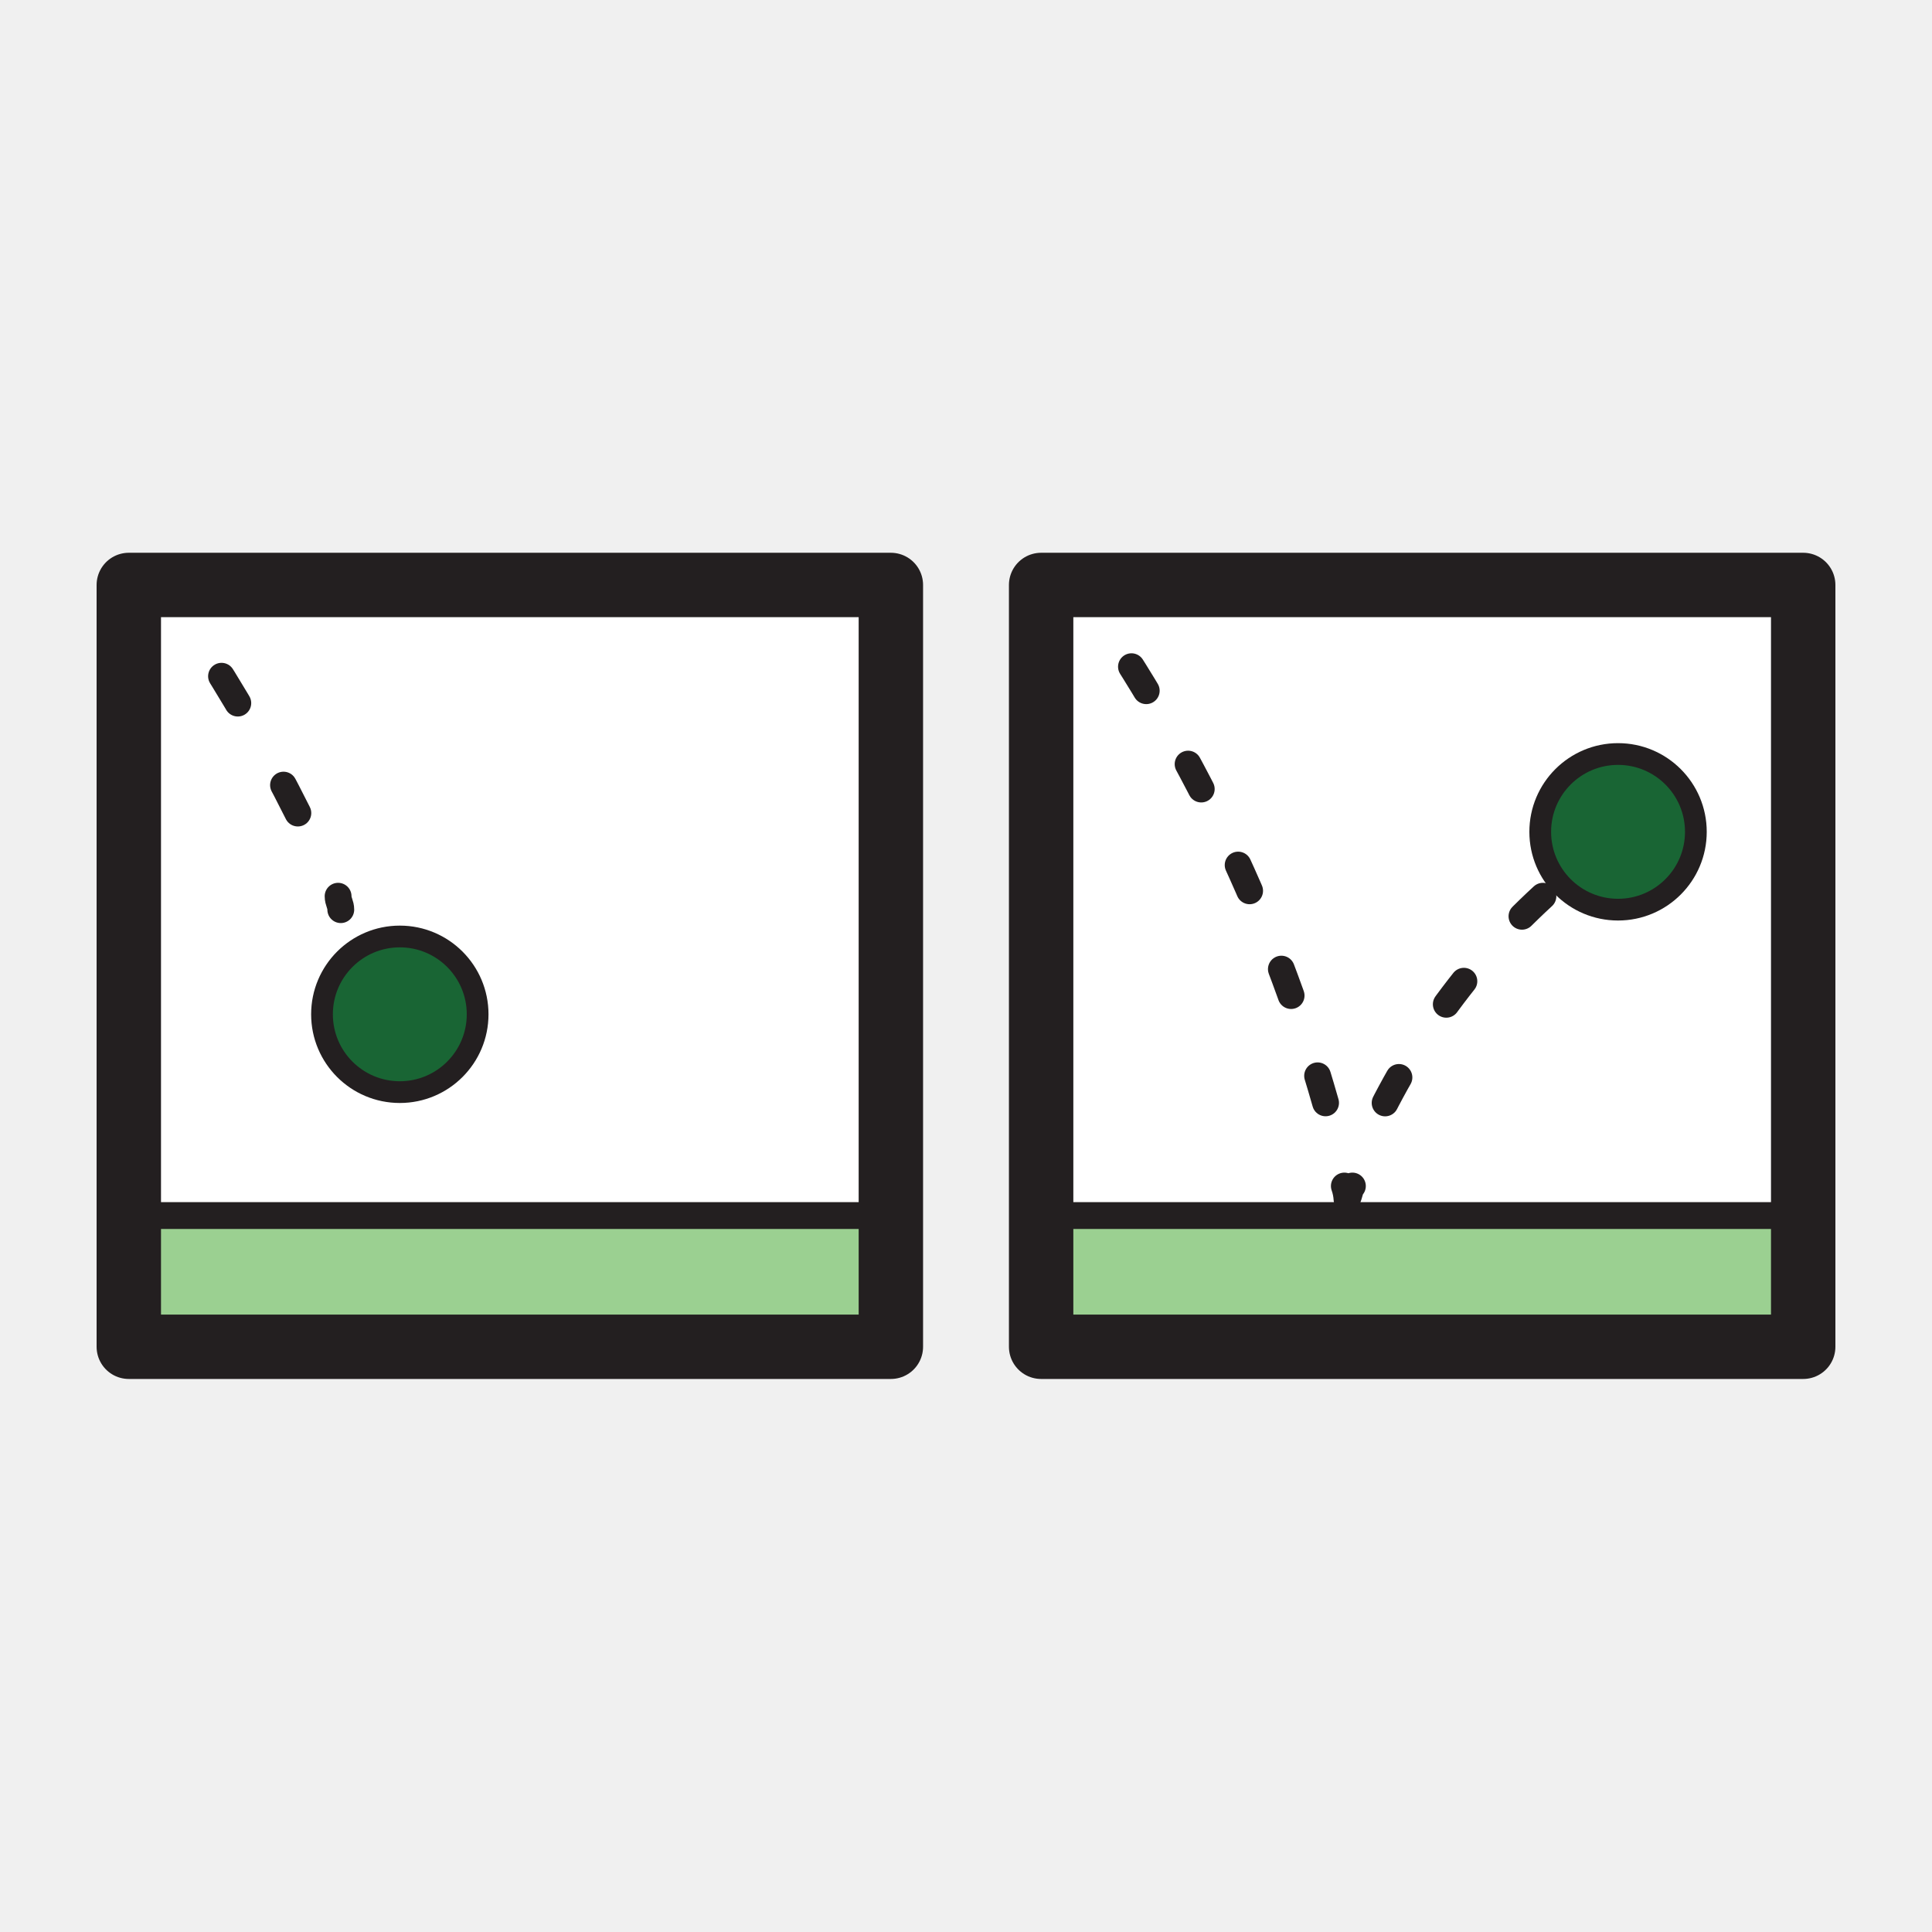
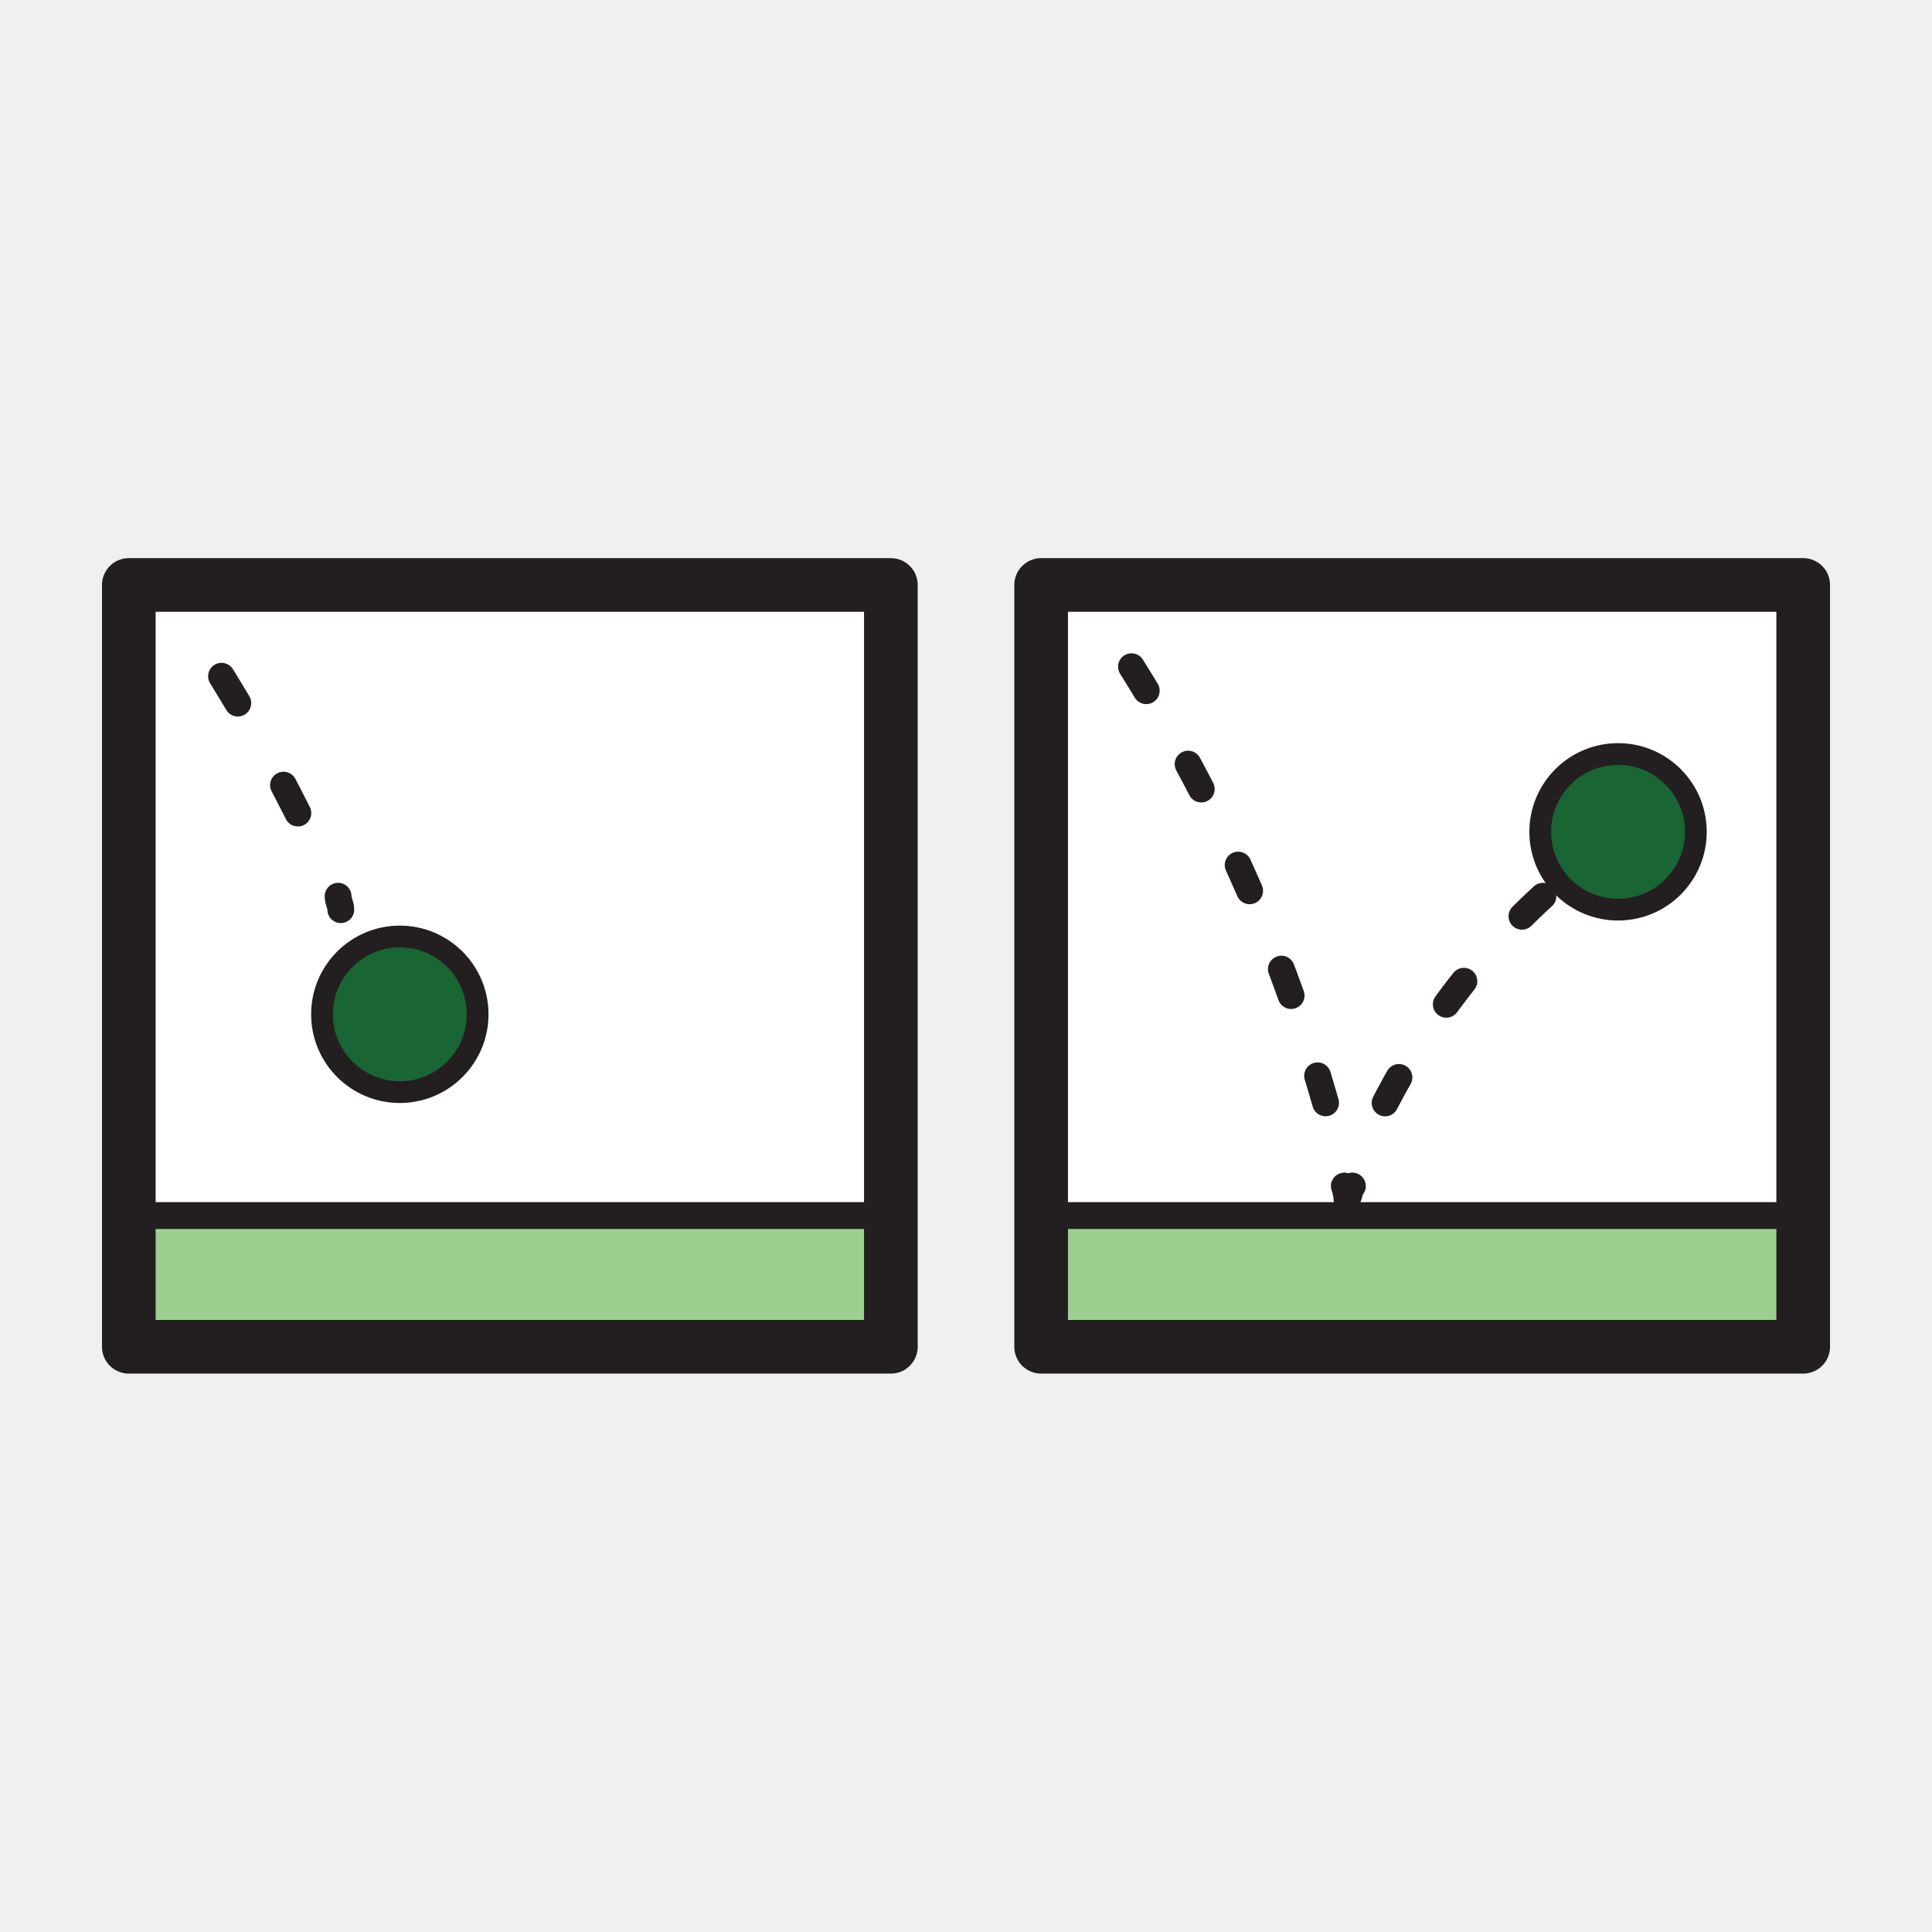
<svg xmlns="http://www.w3.org/2000/svg" width="96" height="96" viewBox="0 0 72 72">
  <path fill="#fff" stroke="#231f20" stroke-miterlimit="10" stroke-width=".5" d="M4.8 21.8h28.4v28.39H4.8zm34 0h28.4v28.39H38.8z" />
  <path fill="#9bd091" stroke="#231f20" stroke-miterlimit="10" d="M38.8 45.3h28.4v4.9H38.8z" />
  <path fill="none" stroke="#231f20" stroke-linecap="round" stroke-linejoin="round" d="M60.3 31l-.4.3" />
  <path fill="none" stroke="#231f20" stroke-dasharray="1.08 3.25" stroke-linecap="round" stroke-linejoin="round" d="M57.5 33.4a27.9 27.9 0 0 0-6.6 9.2" />
  <path fill="none" stroke="#231f20" stroke-linecap="round" stroke-linejoin="round" d="M50.4 44.2c-.1.1-.1.3-.2.5a1.8 1.8 0 0 0-.1-.5" />
  <path fill="none" stroke="#231f20" stroke-dasharray="1.05 3.15" stroke-linecap="round" stroke-linejoin="round" d="M49.4 41.1a63.2 63.2 0 0 0-8.1-17.6" />
  <path fill="none" stroke="#231f20" stroke-linecap="round" stroke-linejoin="round" d="M40.4 22.2l-.3-.4" />
  <circle cx="60.3" cy="31" r="2.9" fill="#196534" stroke="#231f20" stroke-linecap="round" stroke-linejoin="round" stroke-width=".81" />
  <path fill="#9bd091" stroke="#231f20" stroke-miterlimit="10" d="M4.8 45.3h28.4v4.9H4.8z" />
  <path fill="none" stroke="#231f20" stroke-linecap="round" stroke-linejoin="round" d="M12.7 33.9c0-.2-.1-.3-.1-.5" />
  <path fill="none" stroke="#231f20" stroke-dasharray="1.17 3.5" stroke-linecap="round" stroke-linejoin="round" d="M11.1 30.3a65.2 65.2 0 0 0-3.8-6.6" />
  <path fill="none" stroke="#231f20" stroke-linecap="round" stroke-linejoin="round" d="M6.4 22.2l-.3-.4" />
  <circle cx="14.9" cy="37.8" r="2.9" fill="#196534" stroke="#231f20" stroke-linecap="round" stroke-linejoin="round" stroke-width=".81" />
-   <path fill="none" stroke="#231f20" stroke-linecap="round" stroke-linejoin="round" stroke-width="2.4" d="M4.8 21.8h28.4v28.39H4.8zm34 0h28.4v28.39H38.8z" />
+   <path fill="none" stroke="#231f20" stroke-linecap="round" stroke-linejoin="round" stroke-width="2" d="M4.8 21.8h28.4v28.39H4.8zm34 0h28.4v28.39H38.8z" />
</svg>
